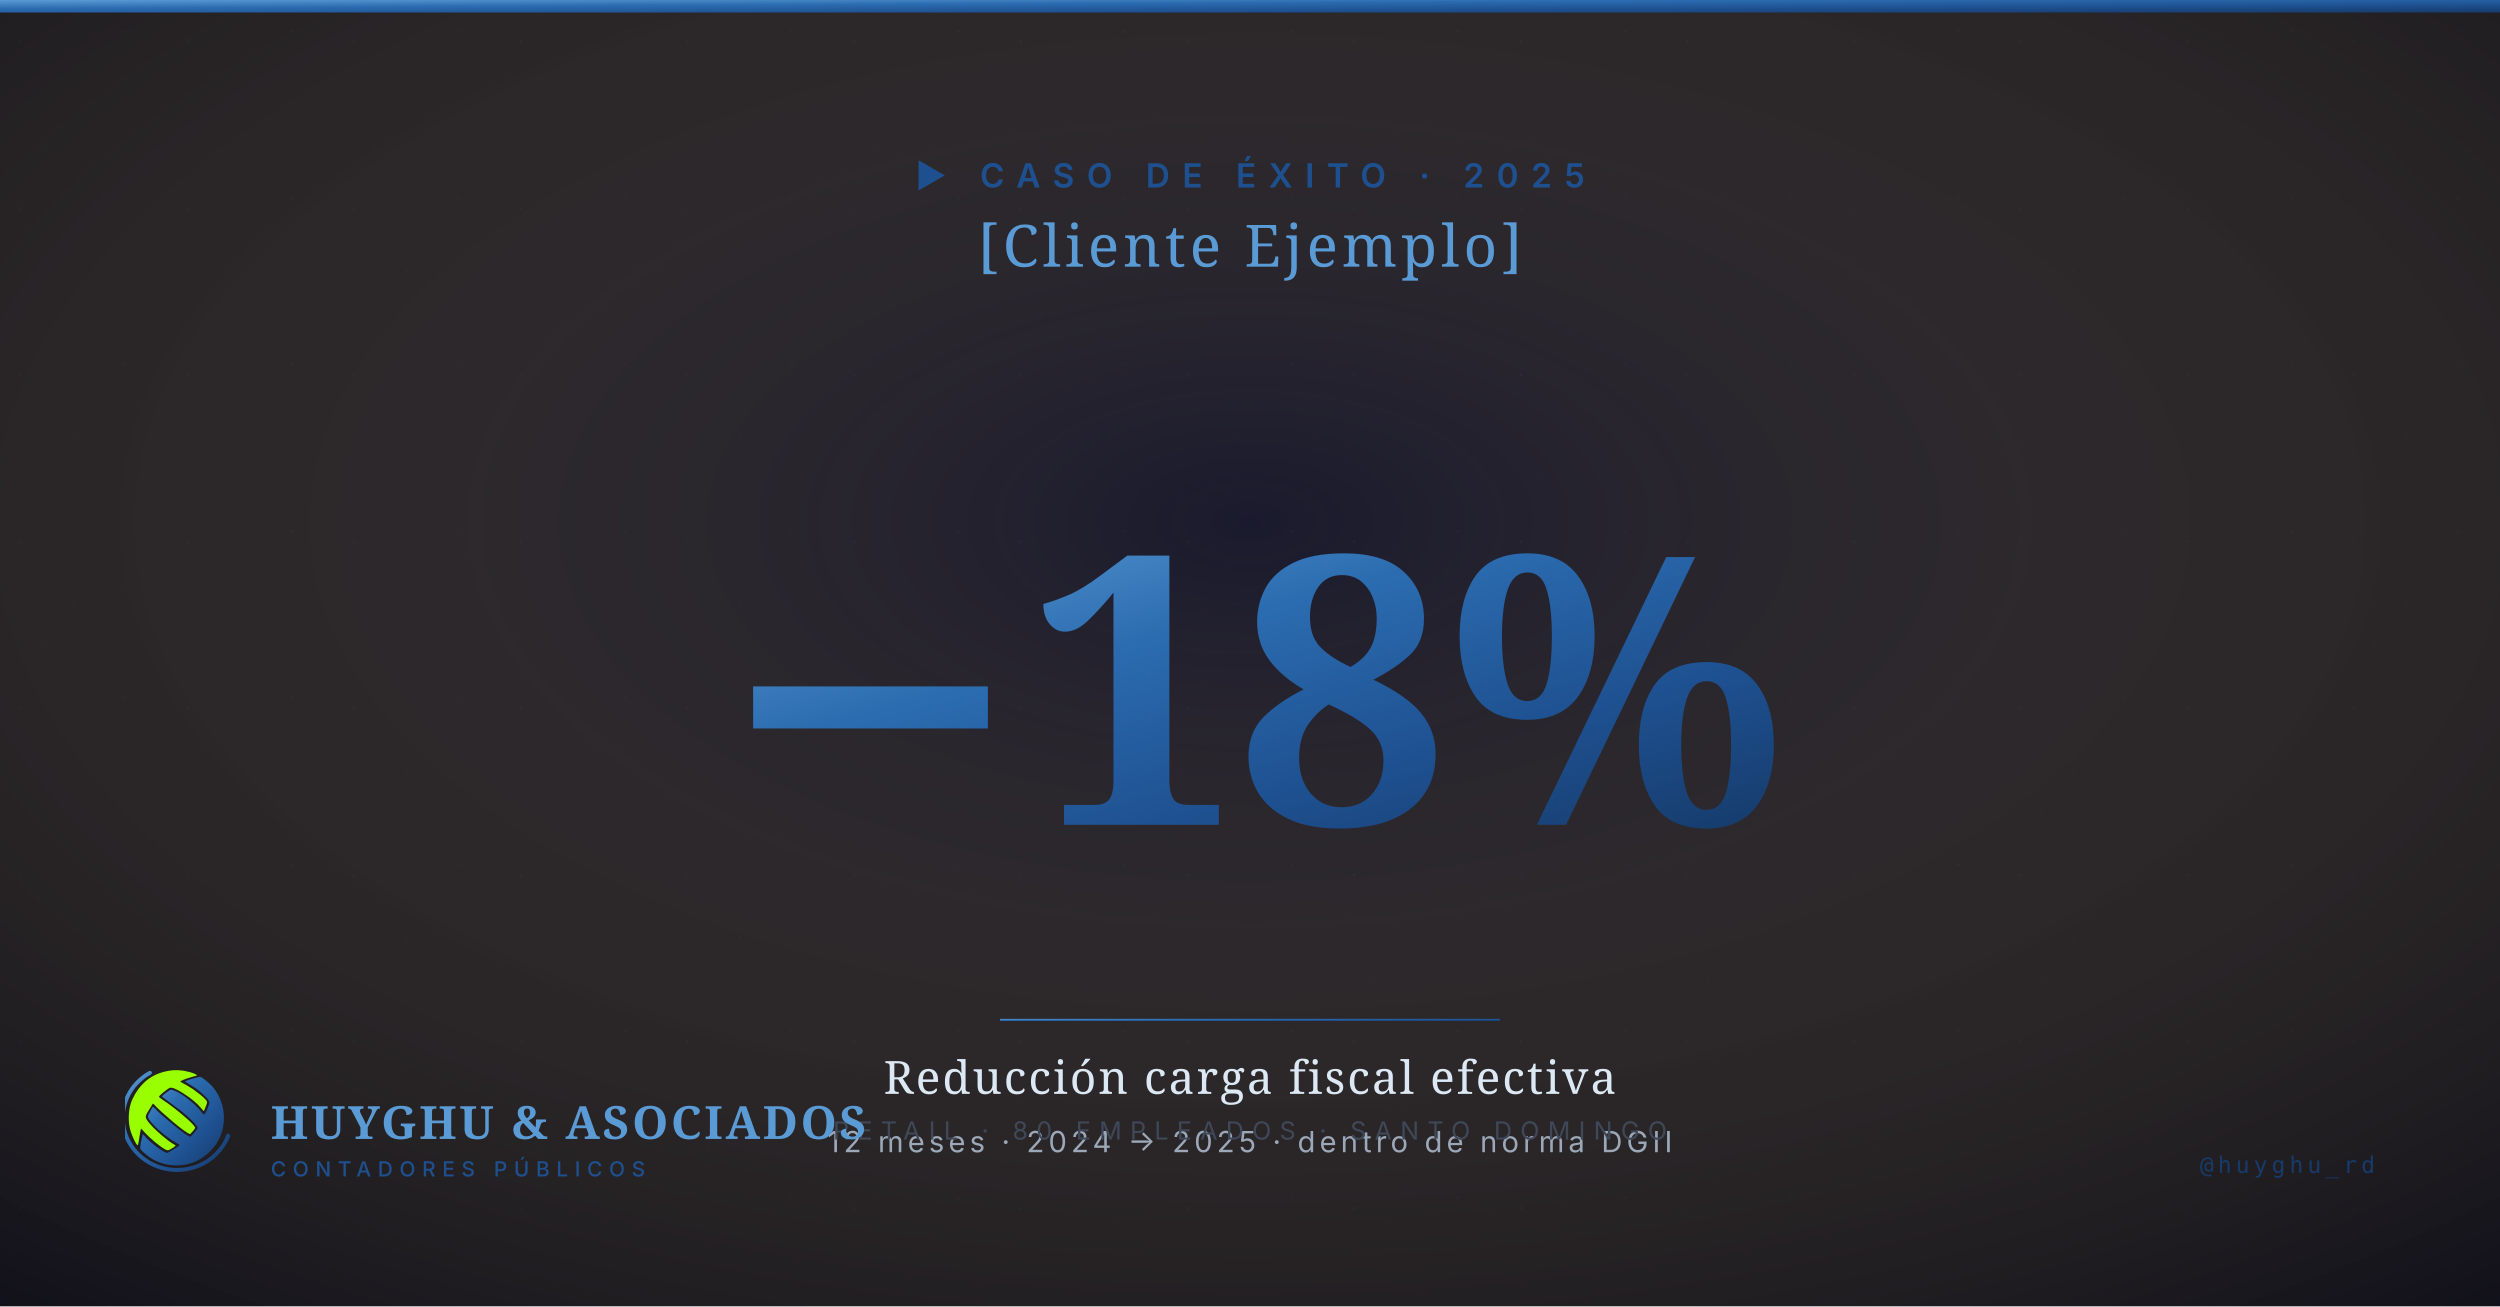
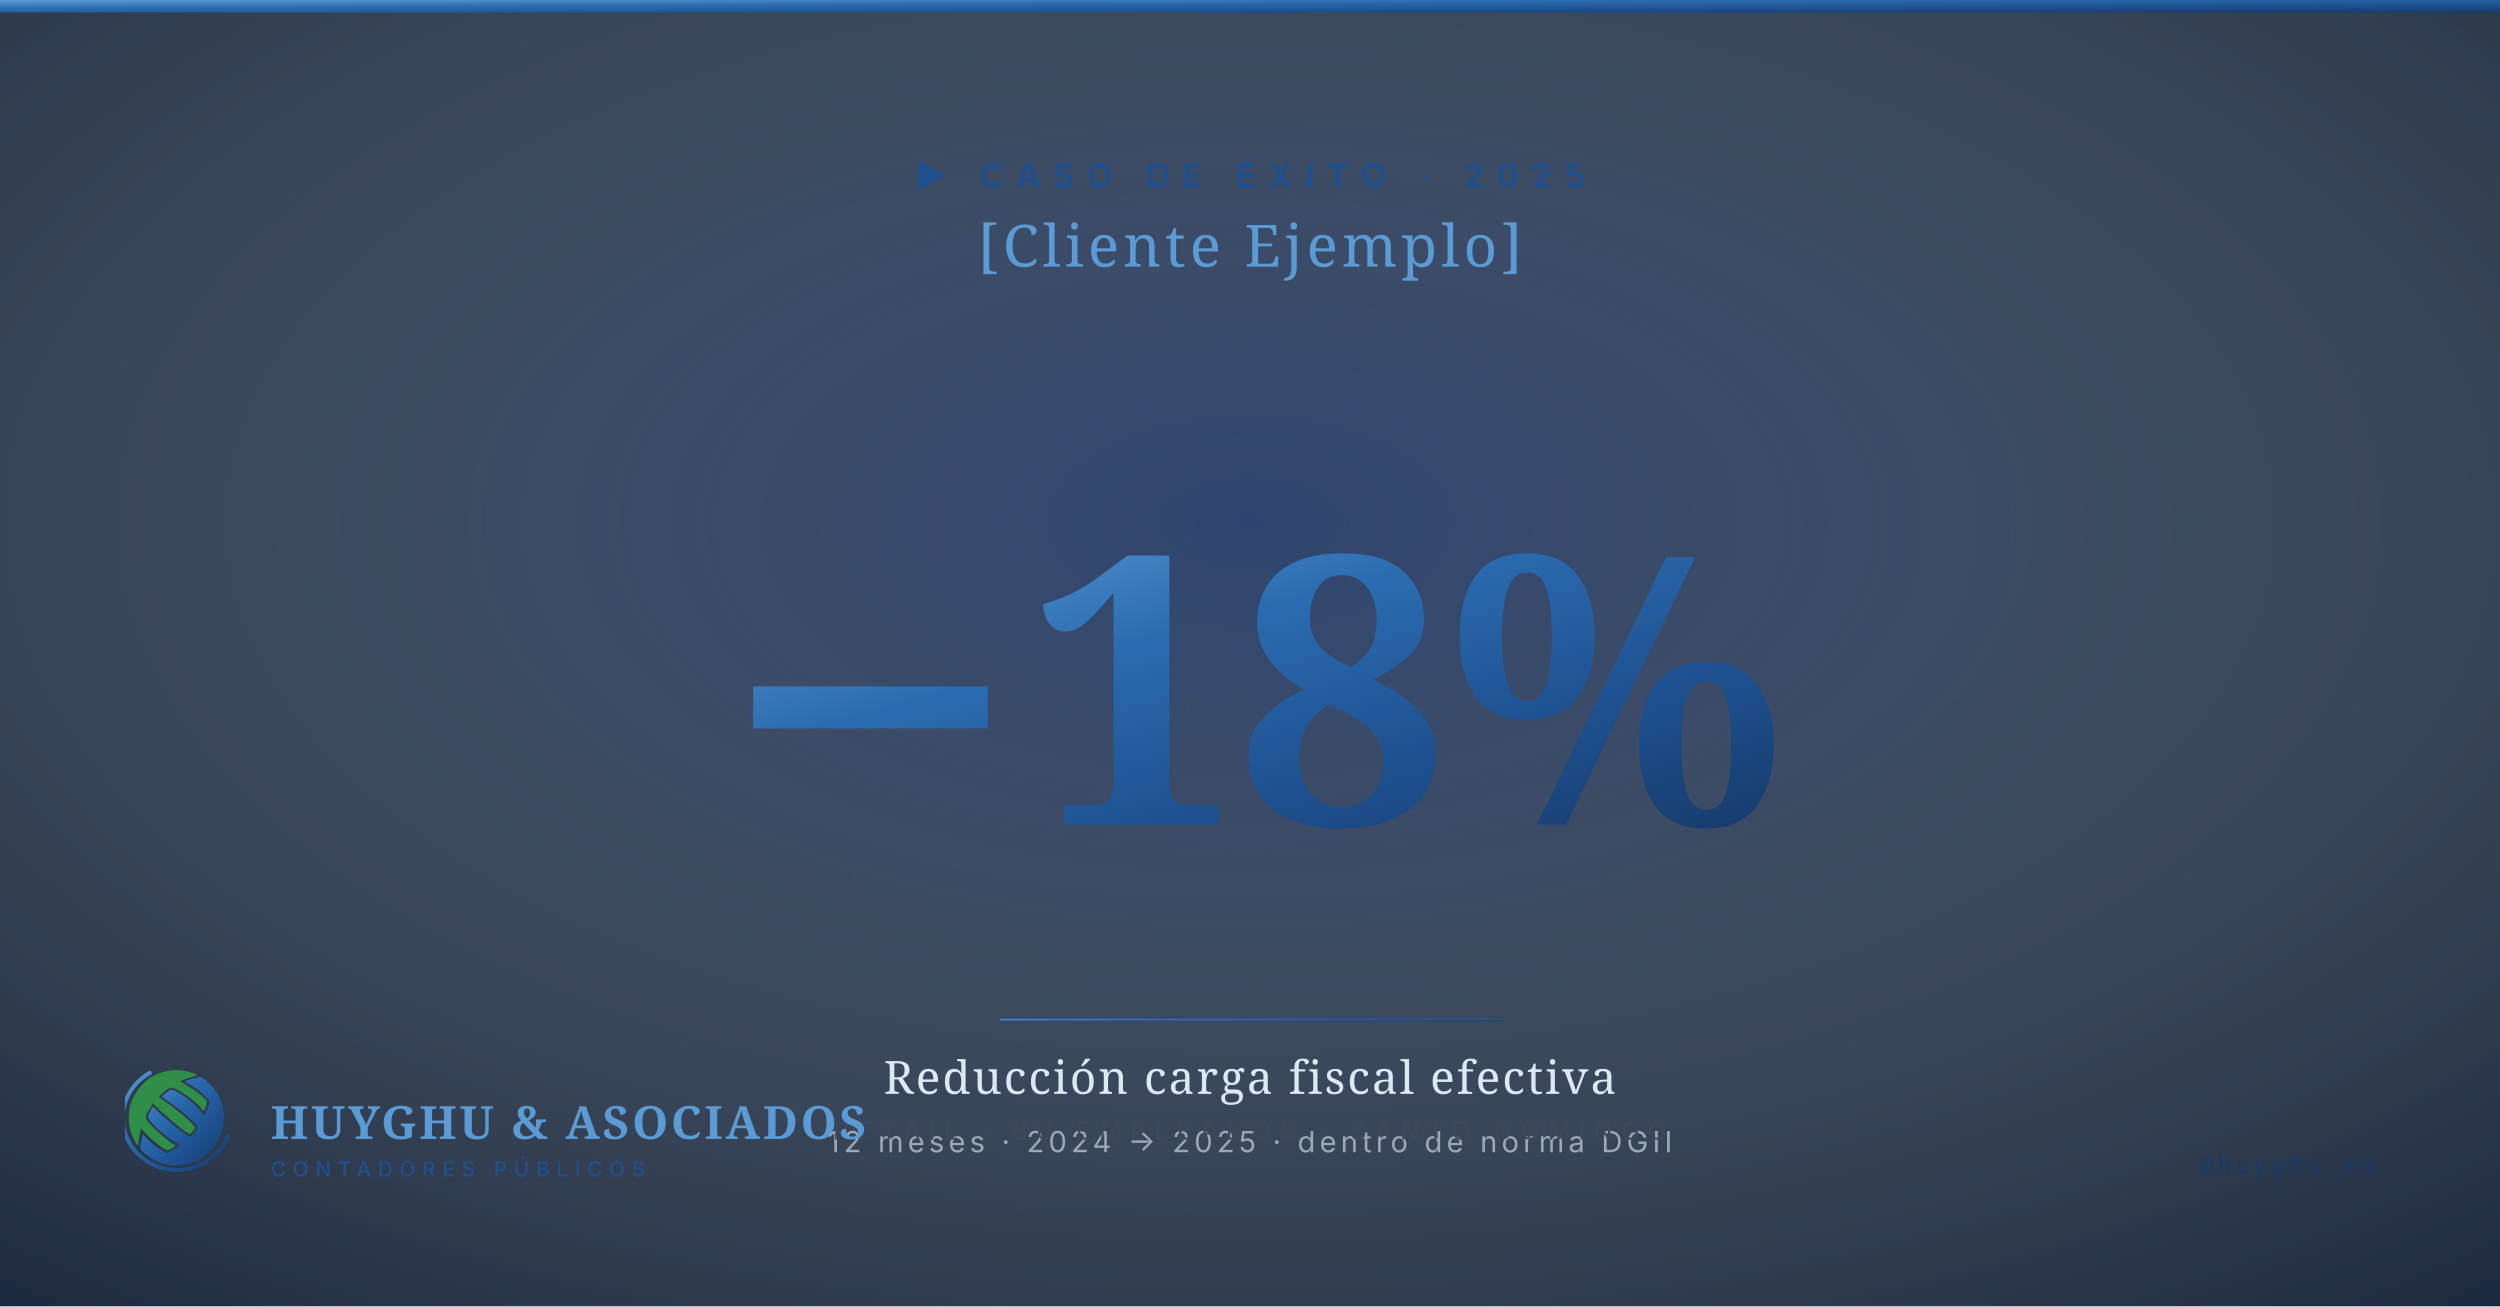
<svg xmlns="http://www.w3.org/2000/svg" viewBox="0 0 1200 627" width="1200" height="627" preserveAspectRatio="xMidYMid meet">
  <defs>
    <linearGradient id="g" x1="0" y1="0" x2="1" y2="1">
      <stop offset="0" stop-color="#5B9BD5" />
      <stop offset=".35" stop-color="#2B6CB0" />
      <stop offset=".7" stop-color="#1E5090" />
      <stop offset="1" stop-color="#163B6B" />
    </linearGradient>
    <linearGradient id="g2" x1="0" y1="0" x2="0" y2="1">
      <stop offset="0" stop-color="rgba(212,175,55,.18)" />
      <stop offset="1" stop-color="rgba(212,175,55,0)" />
    </linearGradient>
    <radialGradient id="vignette" cx="0.5" cy="0.4" r="0.8">
      <stop offset="0" stop-color="rgba(212,175,55,0)" />
      <stop offset="1" stop-color="rgba(0,0,0,.45)" />
    </radialGradient>
    <pattern id="grain" x="0" y="0" width="80" height="80" patternUnits="userSpaceOnUse">
      <circle cx="10" cy="20" r=".7" fill="#5B9BD5" opacity=".06" />
      <circle cx="35" cy="50" r=".5" fill="#5B9BD5" opacity=".05" />
      <circle cx="60" cy="15" r=".6" fill="#5B9BD5" opacity=".06" />
      <circle cx="70" cy="65" r=".4" fill="#5B9BD5" opacity=".04" />
      <circle cx="20" cy="70" r=".5" fill="#5B9BD5" opacity=".05" />
    </pattern>
    <clipPath id="sphereClip">
      <circle cx="50" cy="49" r="38" />
    </clipPath>
    <symbol id="sphere" viewBox="0 0 100 100">
      <g transform="translate(-51.675 4.276) scale(0.4851)">
        <path d="M251.345 50.640 C253.822 53.458 255.769 56.325 255.673 58.179 C255.453 62.410 249.136 76.693 247.008 79.442 C246.148 79.575 245.165 79.037 244.059 77.820 C241.517 75.279 237.597 69.750 230.472 62.838 C221.170 53.814 204.110 40.495 191.200 36.283 C187.896 35.204 187.478 35.115 184.892 36.834 C181.568 39.044 173.416 45.078 171.540 47.576 L205.705 73.017 C211.892 78.204 232.880 95.329 235.051 103.399 C233.395 106.441 224.599 116.746 222.268 118.671 C213.944 117.692 180.143 87.258 171.311 80.142 C168.649 77.997 165.812 75.046 163.528 72.702 C162.012 71.148 157.916 66.462 155.452 65.792 C147.227 82.271 144.833 81.277 149.304 88.165 C156.833 99.764 172.085 112.243 183.093 120.388 C186.325 122.780 189.862 125.251 193.039 126.948 C195.108 128.054 196.031 128.843 198.236 130.018 C200.172 131.050 201.848 131.741 203.200 133.214 C201.710 135.827 188.789 143.109 186.083 144.596 C181.214 147.272 181.794 148.348 176.395 145.472 C165.723 139.785 152.808 129.681 144.774 121.273 C141.965 118.334 140.502 115.871 137.900 113.974 L134.232 130.500 C133.500 134.733 133.073 138.721 134.093 140.832 C135.250 143.228 145.444 151.732 148.396 153.825 C158.763 161.180 172.261 167.279 187.965 168.846 C222.931 172.337 248.100 156.454 263.865 136.746 C282.999 112.828 286.099 79.914 274.694 52.270 C267.560 34.977 257.387 24.998 243.958 15.098 C239.806 12.036 238.274 12.801 232.690 14.226 C227.686 15.504 215.829 18.821 212.423 20.933 C213.314 21.896 228.857 30.521 237.310 37.373 C241.291 40.598 248.216 47.081 251.345 50.640" fill="url(#g)" />
-         <path d="M134.727 104.159 C135.478 104.595 140.356 110.028 141.472 111.255 C149.894 120.515 167.974 136.296 178.853 141.792 C182.826 143.798 184.690 141.991 188.291 139.856 C190.694 138.431 194.506 136.723 196.025 133.848 L192.819 132.091 C183.785 127.506 163.458 109.601 156.894 102.798 C154.187 99.991 151.006 96.540 148.452 93.462 C138.203 81.114 144.690 80.287 155.617 60.260 C157.598 60.980 158.287 62.130 159.774 63.768 C168.926 73.852 214.420 113.490 221.635 113.948 C223.963 111.812 229.753 105.476 230.677 102.765 C227.398 95.448 206.525 78.781 199.850 73.186 C194.554 68.748 189.064 64.908 183.698 60.770 C180.683 58.445 167.682 50.049 166.321 48.210 C167.976 44.622 181.039 34.708 185.039 32.480 C192.643 28.245 223.149 51.107 228.662 55.805 C233.870 60.245 237.309 63.600 241.612 68.833 C245.038 72.998 244.604 72.615 246.050 73.256 C247.440 69.256 249.378 65.758 250.836 60.898 C251.844 57.539 251.337 56.029 250.239 54.693 C243.468 46.453 234.910 40.927 226.416 34.491 C215.552 27.513 214.921 27.453 204.151 21.567 C205.465 17.913 231.031 11.264 233.945 10.448 C231.373 6.165 213.209 2.457 207.740 1.716 C196.301 0.168 186.004 1.259 176.140 3.755 C148.825 10.667 131.518 27.636 119.889 51.735 C111.770 68.560 111.178 94.019 117.106 110.846 C119.173 116.712 125.110 131.777 129.018 133.970 C129.499 133.181 130.232 129.482 130.506 128.367 C130.897 126.103 131.307 123.775 131.594 121.703 C132.463 115.416 133.548 110.244 134.727 104.159" fill="#99FF00" />
+         <path d="M134.727 104.159 C135.478 104.595 140.356 110.028 141.472 111.255 C149.894 120.515 167.974 136.296 178.853 141.792 C182.826 143.798 184.690 141.991 188.291 139.856 C190.694 138.431 194.506 136.723 196.025 133.848 L192.819 132.091 C183.785 127.506 163.458 109.601 156.894 102.798 C154.187 99.991 151.006 96.540 148.452 93.462 C138.203 81.114 144.690 80.287 155.617 60.260 C157.598 60.980 158.287 62.130 159.774 63.768 C168.926 73.852 214.420 113.490 221.635 113.948 C223.963 111.812 229.753 105.476 230.677 102.765 C227.398 95.448 206.525 78.781 199.850 73.186 C194.554 68.748 189.064 64.908 183.698 60.770 C180.683 58.445 167.682 50.049 166.321 48.210 C167.976 44.622 181.039 34.708 185.039 32.480 C192.643 28.245 223.149 51.107 228.662 55.805 C233.870 60.245 237.309 63.600 241.612 68.833 C245.038 72.998 244.604 72.615 246.050 73.256 C247.440 69.256 249.378 65.758 250.836 60.898 C251.844 57.539 251.337 56.029 250.239 54.693 C243.468 46.453 234.910 40.927 226.416 34.491 C215.552 27.513 214.921 27.453 204.151 21.567 C205.465 17.913 231.031 11.264 233.945 10.448 C231.373 6.165 213.209 2.457 207.740 1.716 C196.301 0.168 186.004 1.259 176.140 3.755 C148.825 10.667 131.518 27.636 119.889 51.735 C111.770 68.560 111.178 94.019 117.106 110.846 C119.173 116.712 125.110 131.777 129.018 133.970 C129.499 133.181 130.232 129.482 130.506 128.367 C130.897 126.103 131.307 123.775 131.594 121.703 C132.463 115.416 133.548 110.244 134.727 104.159" fill="#2F8F48" />
        <path d="M 150.6,5.7 A 96,92 0 1,0 288.8,116.9" fill="none" stroke="url(#g)" stroke-width="7.01" stroke-linecap="round" />
      </g>
    </symbol>
    <symbol id="crown" viewBox="0 0 120 100">
      <g transform="translate(-41.675 5.276) scale(0.4851)">
        <path d="M251.345 50.640 C253.822 53.458 255.769 56.325 255.673 58.179 C255.453 62.410 249.136 76.693 247.008 79.442 C246.148 79.575 245.165 79.037 244.059 77.820 C241.517 75.279 237.597 69.750 230.472 62.838 C221.170 53.814 204.110 40.495 191.200 36.283 C187.896 35.204 187.478 35.115 184.892 36.834 C181.568 39.044 173.416 45.078 171.540 47.576 L205.705 73.017 C211.892 78.204 232.880 95.329 235.051 103.399 C233.395 106.441 224.599 116.746 222.268 118.671 C213.944 117.692 180.143 87.258 171.311 80.142 C168.649 77.997 165.812 75.046 163.528 72.702 C162.012 71.148 157.916 66.462 155.452 65.792 C147.227 82.271 144.833 81.277 149.304 88.165 C156.833 99.764 172.085 112.243 183.093 120.388 C186.325 122.780 189.862 125.251 193.039 126.948 C195.108 128.054 196.031 128.843 198.236 130.018 C200.172 131.050 201.848 131.741 203.200 133.214 C201.710 135.827 188.789 143.109 186.083 144.596 C181.214 147.272 181.794 148.348 176.395 145.472 C165.723 139.785 152.808 129.681 144.774 121.273 C141.965 118.334 140.502 115.871 137.900 113.974 L134.232 130.500 C133.500 134.733 133.073 138.721 134.093 140.832 C135.250 143.228 145.444 151.732 148.396 153.825 C158.763 161.180 172.261 167.279 187.965 168.846 C222.931 172.337 248.100 156.454 263.865 136.746 C282.999 112.828 286.099 79.914 274.694 52.270 C267.560 34.977 257.387 24.998 243.958 15.098 C239.806 12.036 238.274 12.801 232.690 14.226 C227.686 15.504 215.829 18.821 212.423 20.933 C213.314 21.896 228.857 30.521 237.310 37.373 C241.291 40.598 248.216 47.081 251.345 50.640" fill="url(#g)" />
-         <path d="M134.727 104.159 C135.478 104.595 140.356 110.028 141.472 111.255 C149.894 120.515 167.974 136.296 178.853 141.792 C182.826 143.798 184.690 141.991 188.291 139.856 C190.694 138.431 194.506 136.723 196.025 133.848 L192.819 132.091 C183.785 127.506 163.458 109.601 156.894 102.798 C154.187 99.991 151.006 96.540 148.452 93.462 C138.203 81.114 144.690 80.287 155.617 60.260 C157.598 60.980 158.287 62.130 159.774 63.768 C168.926 73.852 214.420 113.490 221.635 113.948 C223.963 111.812 229.753 105.476 230.677 102.765 C227.398 95.448 206.525 78.781 199.850 73.186 C194.554 68.748 189.064 64.908 183.698 60.770 C180.683 58.445 167.682 50.049 166.321 48.210 C167.976 44.622 181.039 34.708 185.039 32.480 C192.643 28.245 223.149 51.107 228.662 55.805 C233.870 60.245 237.309 63.600 241.612 68.833 C245.038 72.998 244.604 72.615 246.050 73.256 C247.440 69.256 249.378 65.758 250.836 60.898 C251.844 57.539 251.337 56.029 250.239 54.693 C243.468 46.453 234.910 40.927 226.416 34.491 C215.552 27.513 214.921 27.453 204.151 21.567 C205.465 17.913 231.031 11.264 233.945 10.448 C231.373 6.165 213.209 2.457 207.740 1.716 C196.301 0.168 186.004 1.259 176.140 3.755 C148.825 10.667 131.518 27.636 119.889 51.735 C111.770 68.560 111.178 94.019 117.106 110.846 C119.173 116.712 125.110 131.777 129.018 133.970 C129.499 133.181 130.232 129.482 130.506 128.367 C130.897 126.103 131.307 123.775 131.594 121.703 C132.463 115.416 133.548 110.244 134.727 104.159" fill="#99FF00" />
+         <path d="M134.727 104.159 C135.478 104.595 140.356 110.028 141.472 111.255 C149.894 120.515 167.974 136.296 178.853 141.792 C182.826 143.798 184.690 141.991 188.291 139.856 C190.694 138.431 194.506 136.723 196.025 133.848 L192.819 132.091 C183.785 127.506 163.458 109.601 156.894 102.798 C154.187 99.991 151.006 96.540 148.452 93.462 C138.203 81.114 144.690 80.287 155.617 60.260 C157.598 60.980 158.287 62.130 159.774 63.768 C168.926 73.852 214.420 113.490 221.635 113.948 C223.963 111.812 229.753 105.476 230.677 102.765 C227.398 95.448 206.525 78.781 199.850 73.186 C194.554 68.748 189.064 64.908 183.698 60.770 C180.683 58.445 167.682 50.049 166.321 48.210 C167.976 44.622 181.039 34.708 185.039 32.480 C192.643 28.245 223.149 51.107 228.662 55.805 C233.870 60.245 237.309 63.600 241.612 68.833 C245.038 72.998 244.604 72.615 246.050 73.256 C247.440 69.256 249.378 65.758 250.836 60.898 C251.844 57.539 251.337 56.029 250.239 54.693 C243.468 46.453 234.910 40.927 226.416 34.491 C215.552 27.513 214.921 27.453 204.151 21.567 C205.465 17.913 231.031 11.264 233.945 10.448 C231.373 6.165 213.209 2.457 207.740 1.716 C196.301 0.168 186.004 1.259 176.140 3.755 C148.825 10.667 131.518 27.636 119.889 51.735 C111.770 68.560 111.178 94.019 117.106 110.846 C119.173 116.712 125.110 131.777 129.018 133.970 C129.499 133.181 130.232 129.482 130.506 128.367 C130.897 126.103 131.307 123.775 131.594 121.703 C132.463 115.416 133.548 110.244 134.727 104.159" fill="#2F8F48" />
        <path d="M 150.6,5.7 A 96,92 0 1,0 288.8,116.9" fill="none" stroke="url(#g)" stroke-width="7.01" stroke-linecap="round" />
      </g>
    </symbol>
  </defs>
-   <rect id="bg" width="1200" height="627" fill="#1A1A2E" />
+   <rect id="bg" width="1200" height="627" fill="#2E4470" />
  <rect width="1200" height="627" fill="url(#grain)" opacity=".7" />
  <rect width="1200" height="627" fill="url(#vignette)" />
  <rect x="0" y="0" width="1200" height="6" fill="url(#g)" />
  <g id="eyebrow" transform="translate(600,90)">
    <text text-anchor="middle" font-family="Inter,Arial,sans-serif" font-weight="600" font-size="16" fill="#1E5090" letter-spacing="6">▶ CASO DE ÉXITO · 2025</text>
    <text y="38" text-anchor="middle" font-family="Cinzel,Georgia,serif" font-weight="500" font-size="28" fill="#5B9BD5" letter-spacing="2">[Cliente Ejemplo]</text>
  </g>
  <g id="metric" transform="translate(600,344.85)">
    <text text-anchor="middle" font-family="Cinzel,Georgia,serif" font-weight="700" font-size="180" fill="url(#g)" dominant-baseline="middle">−18%</text>
  </g>
  <g id="subtitle" transform="translate(600,489.06)">
    <rect x="-120" y="0" width="240" height="1" fill="url(#g)" />
    <text y="36" text-anchor="middle" font-family="Cinzel,Georgia,serif" font-weight="500" font-size="22" fill="#dce9f4" letter-spacing="1">Reducción carga fiscal efectiva</text>
    <text y="64" text-anchor="middle" font-family="Inter,Arial,sans-serif" font-size="14" fill="#9CA8B8" letter-spacing="2">12 meses · 2024 → 2025 · dentro de norma DGII</text>
  </g>
  <g id="testimonio" transform="translate(600,0)" opacity="0">
    <text text-anchor="middle" font-family="Cormorant Garamond,Georgia,serif" font-style="italic" font-size="20" fill="#6B7A8C">"HUYGHU detectó deducciones que dejábamos sobre la mesa</text>
    <text y="28" text-anchor="middle" font-family="Cormorant Garamond,Georgia,serif" font-style="italic" font-size="20" fill="#6B7A8C">cada año. Cifras verificables, sin trucos."</text>
  </g>
  <g id="footer" transform="translate(600,547)">
    <text text-anchor="middle" font-family="Inter,Arial,sans-serif" font-size="12" fill="#3F4858" letter-spacing="4">RETAIL · 80 EMPLEADOS · SANTO DOMINGO</text>
  </g>
  <g id="logo">
    <use href="#sphere" x="60" y="511" width="56" height="56" />
    <text x="130" y="546.7" font-family="Cinzel,Georgia,serif" font-weight="600" font-size="22" fill="#5B9BD5" letter-spacing="1.32">HUYGHU &amp; ASOCIADOS</text>
    <text x="130" y="564.7" font-family="Inter,Arial,sans-serif" font-weight="500" font-size="10" fill="#1E5090" letter-spacing="3.2">CONTADORES PÚBLICOS</text>
    <text x="1140" y="563" text-anchor="end" font-family="JetBrains Mono,monospace" font-size="11" fill="#163B6B" letter-spacing="1.98">@huyghu_rd</text>
  </g>
</svg>
